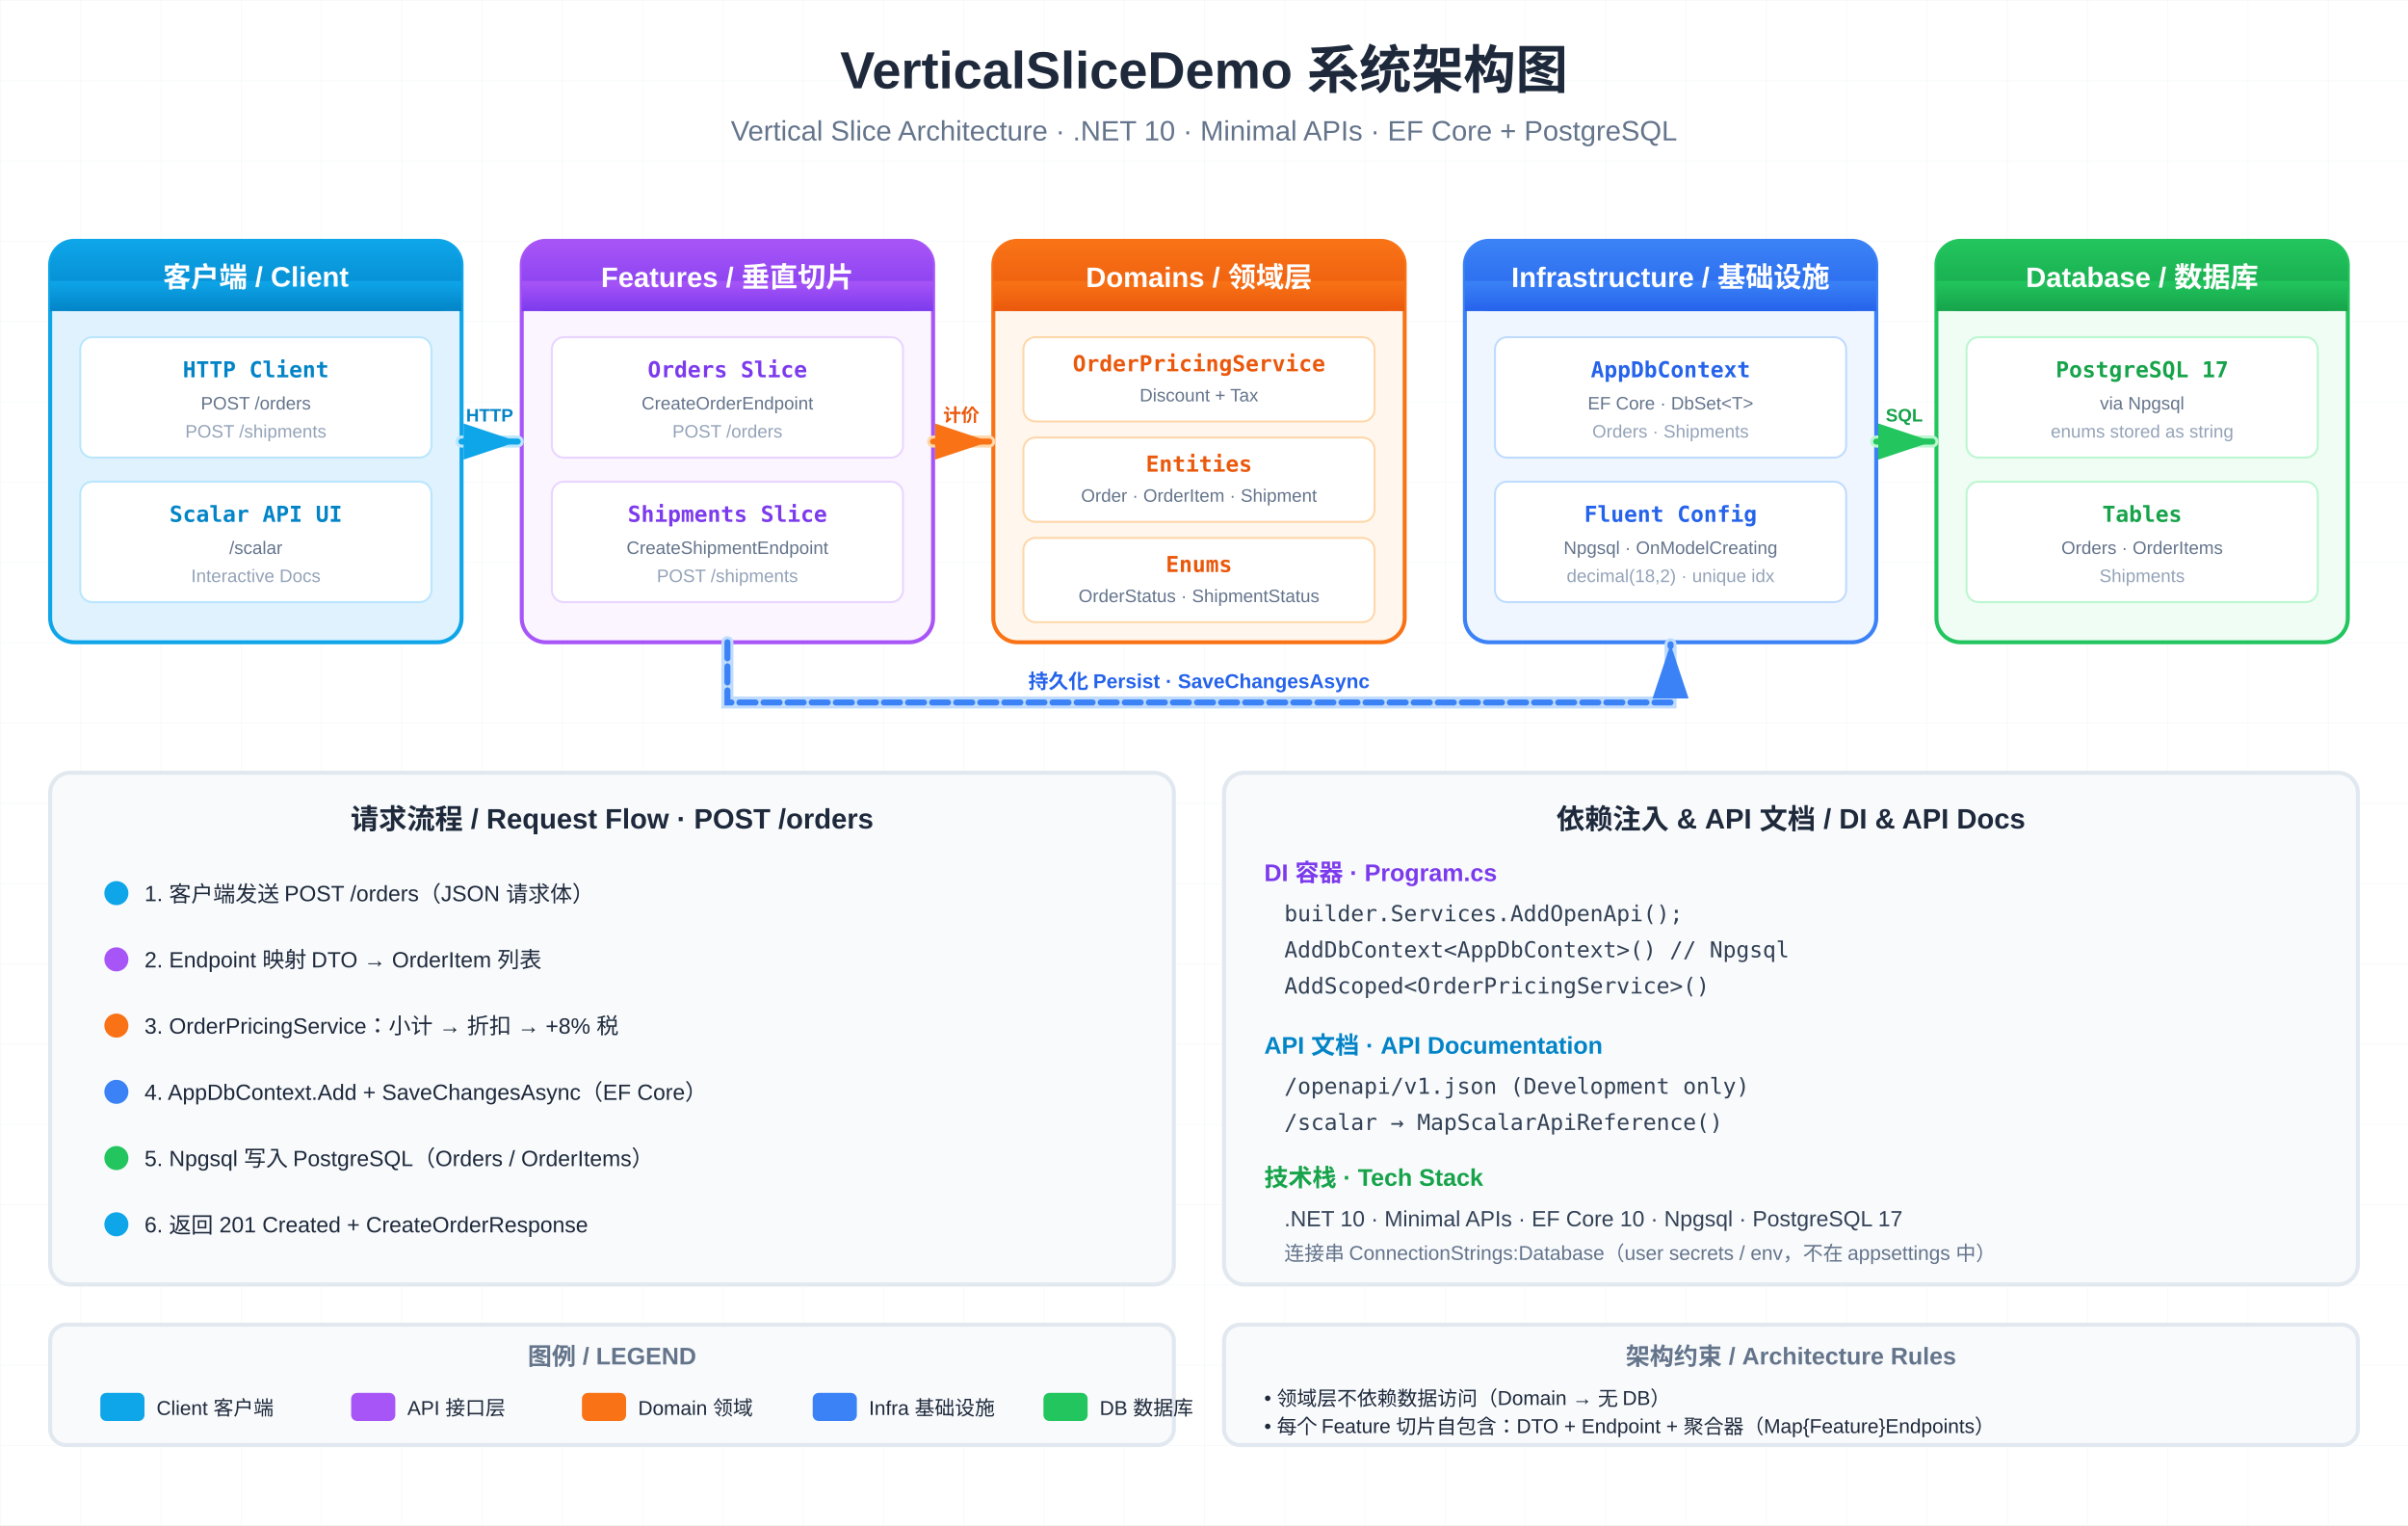
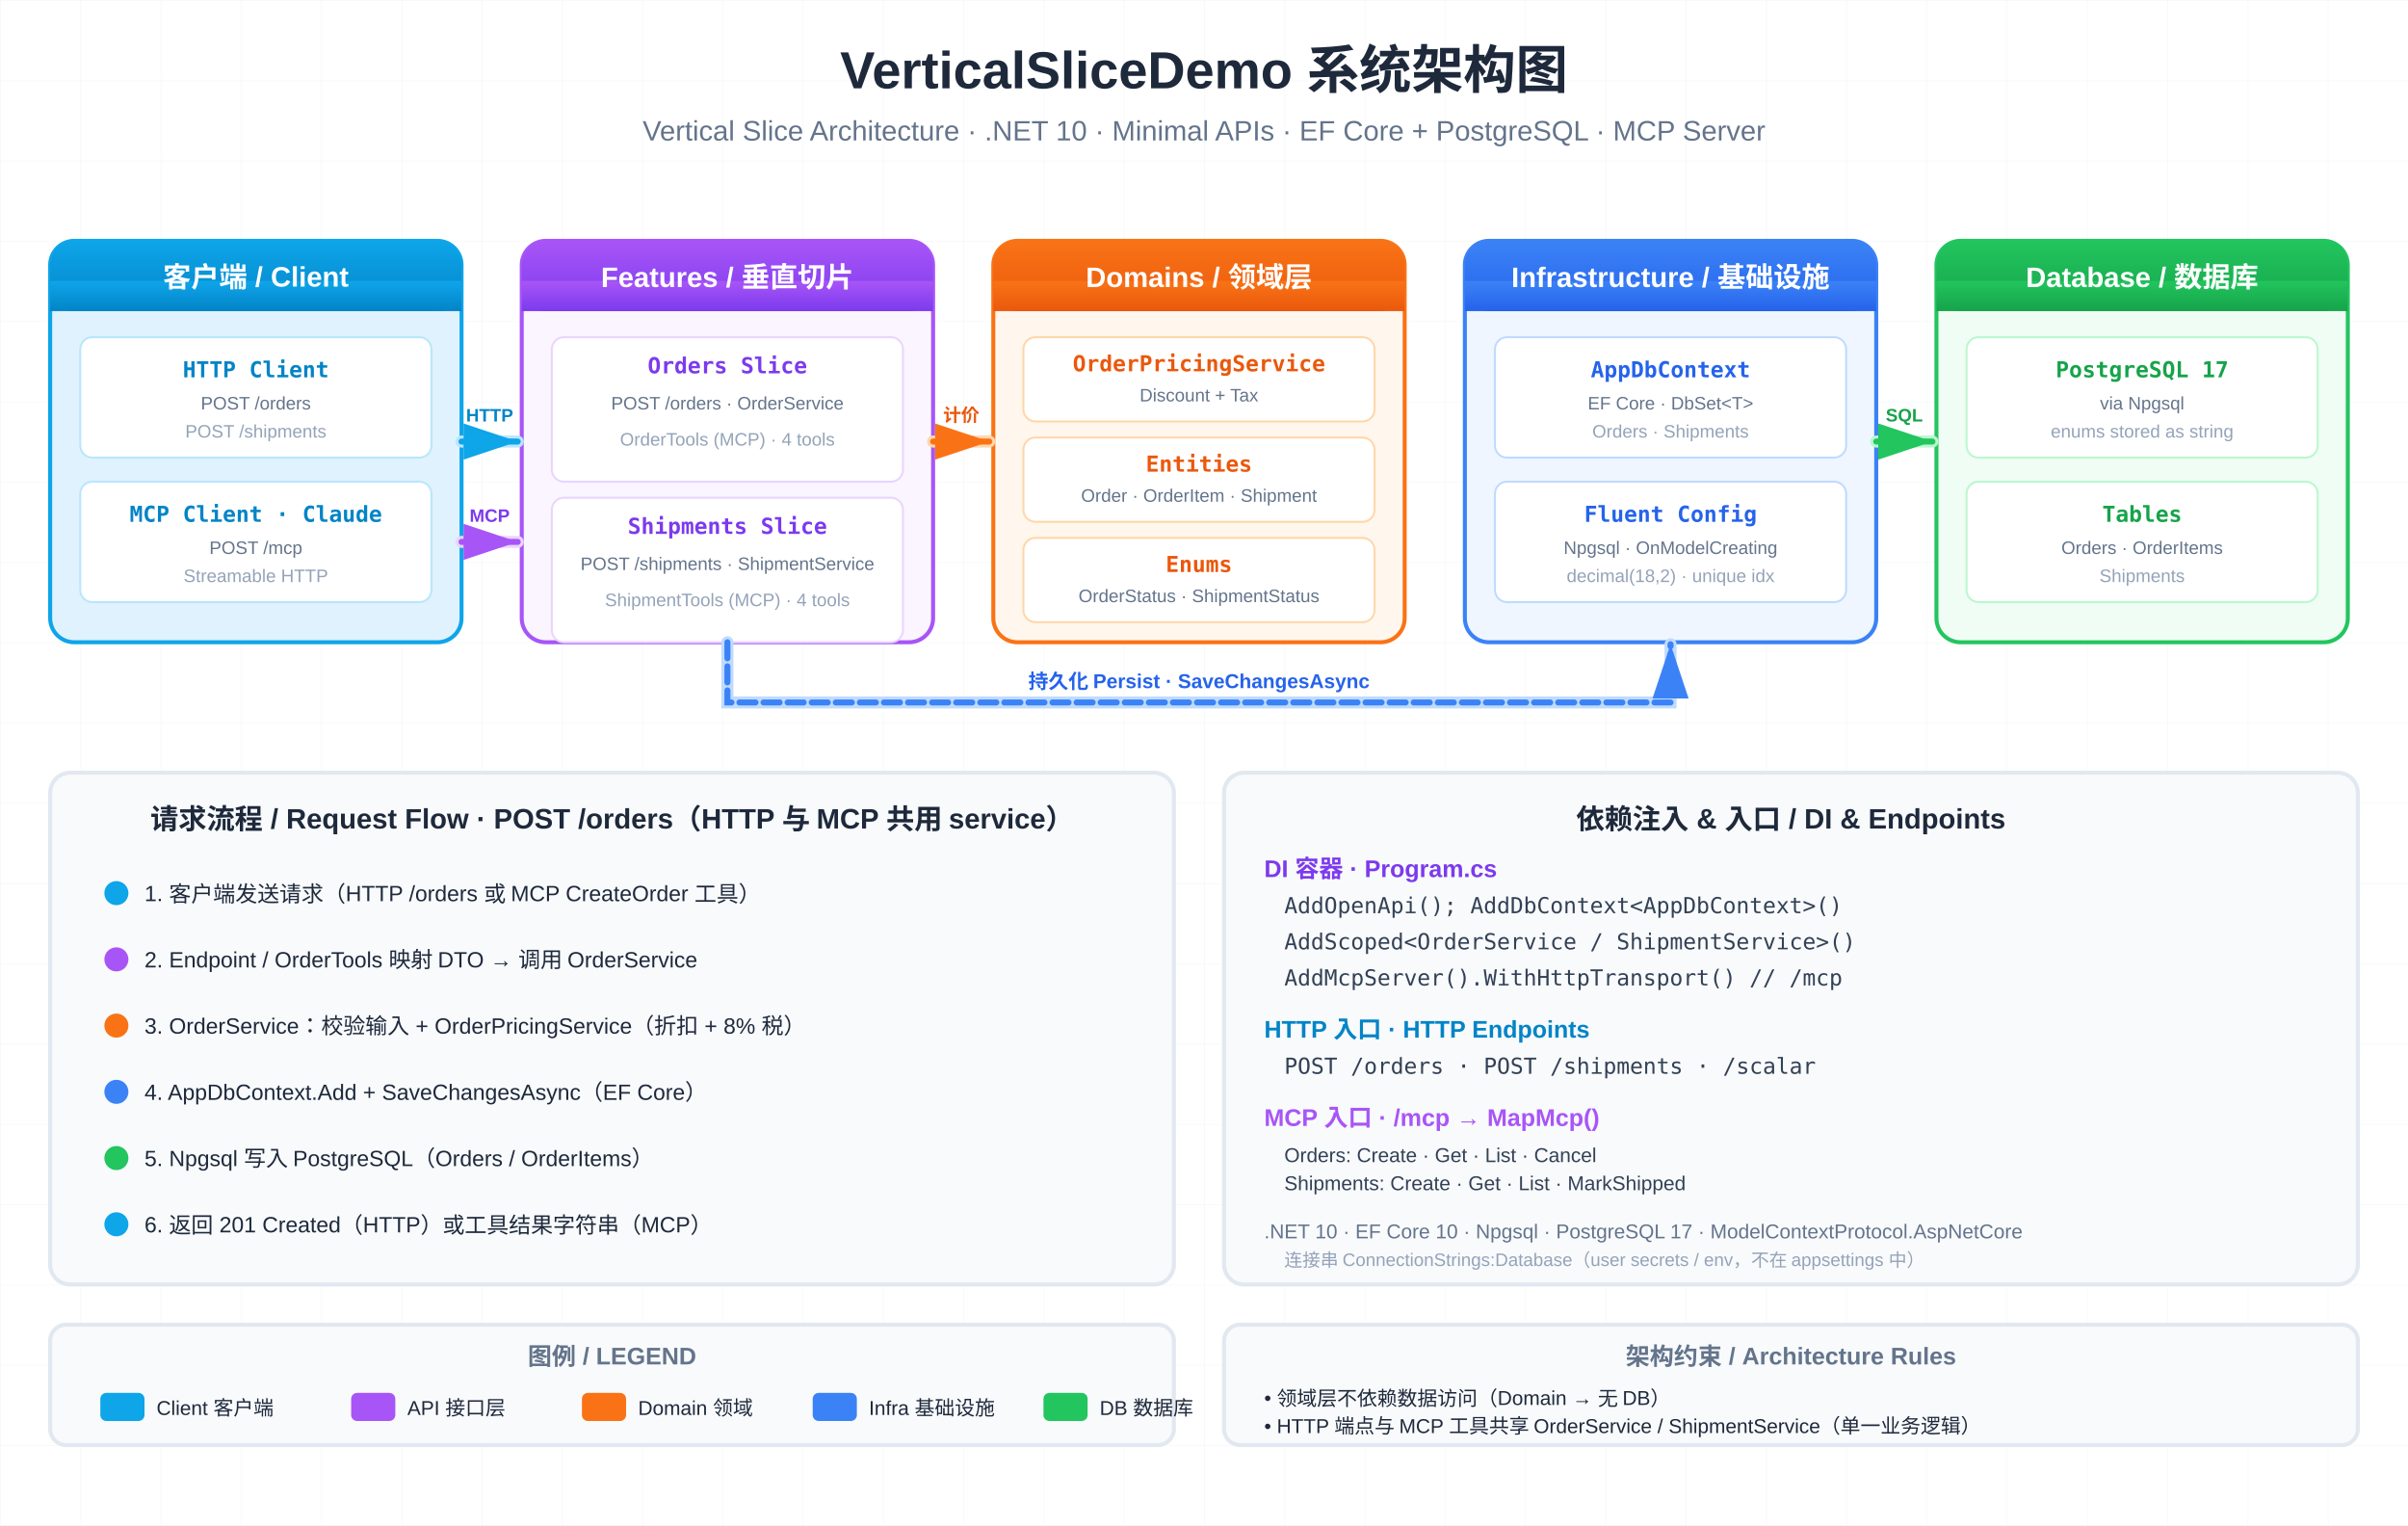
<svg xmlns="http://www.w3.org/2000/svg" viewBox="0 0 1200 760" width="1200" height="760">
  <defs>
    <linearGradient id="greenGradient" x1="0%" y1="0%" x2="0%" y2="100%">
      <stop offset="0%" style="stop-color:#22c55e;stop-opacity:1" />
      <stop offset="100%" style="stop-color:#16a34a;stop-opacity:1" />
    </linearGradient>
    <linearGradient id="orangeGradient" x1="0%" y1="0%" x2="0%" y2="100%">
      <stop offset="0%" style="stop-color:#f97316;stop-opacity:1" />
      <stop offset="100%" style="stop-color:#ea580c;stop-opacity:1" />
    </linearGradient>
    <linearGradient id="blueGradient" x1="0%" y1="0%" x2="0%" y2="100%">
      <stop offset="0%" style="stop-color:#3b82f6;stop-opacity:1" />
      <stop offset="100%" style="stop-color:#2563eb;stop-opacity:1" />
    </linearGradient>
    <linearGradient id="purpleGradient" x1="0%" y1="0%" x2="0%" y2="100%">
      <stop offset="0%" style="stop-color:#a855f7;stop-opacity:1" />
      <stop offset="100%" style="stop-color:#7c3aed;stop-opacity:1" />
    </linearGradient>
    <linearGradient id="skyGradient" x1="0%" y1="0%" x2="0%" y2="100%">
      <stop offset="0%" style="stop-color:#0ea5e9;stop-opacity:1" />
      <stop offset="100%" style="stop-color:#0284c7;stop-opacity:1" />
    </linearGradient>
    <marker id="arrowGreen" markerWidth="10" markerHeight="10" refX="9" refY="3" orient="auto" markerUnits="strokeWidth">
      <path d="M0,0 L0,6 L9,3 z" fill="#22c55e" />
    </marker>
    <marker id="arrowOrange" markerWidth="10" markerHeight="10" refX="9" refY="3" orient="auto" markerUnits="strokeWidth">
      <path d="M0,0 L0,6 L9,3 z" fill="#f97316" />
    </marker>
    <marker id="arrowBlue" markerWidth="10" markerHeight="10" refX="9" refY="3" orient="auto" markerUnits="strokeWidth">
      <path d="M0,0 L0,6 L9,3 z" fill="#3b82f6" />
    </marker>
    <marker id="arrowPurple" markerWidth="10" markerHeight="10" refX="9" refY="3" orient="auto" markerUnits="strokeWidth">
      <path d="M0,0 L0,6 L9,3 z" fill="#a855f7" />
    </marker>
    <marker id="arrowSky" markerWidth="10" markerHeight="10" refX="9" refY="3" orient="auto" markerUnits="strokeWidth">
      <path d="M0,0 L0,6 L9,3 z" fill="#0ea5e9" />
    </marker>
  </defs>
  <style>
    .flow-line-green { stroke-dasharray: 8, 4; animation: dash-flow-green 0.5s linear infinite; }
    .flow-line-orange { stroke-dasharray: 8, 4; animation: dash-flow-orange 0.5s linear infinite; }
    .flow-line-blue { stroke-dasharray: 8, 4; animation: dash-flow-blue 0.5s linear infinite; }
    .flow-line-purple { stroke-dasharray: 8, 4; animation: dash-flow-purple 0.5s linear infinite; }
    .flow-line-sky { stroke-dasharray: 8, 4; animation: dash-flow-sky 0.5s linear infinite; }
    @keyframes dash-flow-green { to { stroke-dashoffset: -12; } }
    @keyframes dash-flow-orange { to { stroke-dashoffset: -12; } }
    @keyframes dash-flow-blue { to { stroke-dashoffset: -12; } }
    @keyframes dash-flow-purple { to { stroke-dashoffset: -12; } }
    @keyframes dash-flow-sky { to { stroke-dashoffset: -12; } }
  </style>
  <rect width="1200" height="760" fill="#ffffff" />
  <g opacity="0.13">
    <pattern id="grid" width="40" height="40" patternUnits="userSpaceOnUse">
      <path d="M 40 0 L 0 0 0 40" fill="none" stroke="#94a3b8" stroke-width="0.5" />
    </pattern>
    <rect width="1200" height="760" fill="url(#grid)" />
  </g>
  <text x="600" y="44" text-anchor="middle" font-family="Arial, sans-serif" font-size="26" font-weight="bold" fill="#1e293b">VerticalSliceDemo 系统架构图</text>
-   <text x="600" y="70" text-anchor="middle" font-family="Arial, sans-serif" font-size="14" fill="#64748b">Vertical Slice Architecture · .NET 10 · Minimal APIs · EF Core + PostgreSQL</text>
+   <text x="600" y="70" text-anchor="middle" font-family="Arial, sans-serif" font-size="14" fill="#64748b">Vertical Slice Architecture · .NET 10 · Minimal APIs · EF Core + PostgreSQL · MCP Server</text>
  <g transform="translate(25,120)">
    <rect x="0" y="0" width="205" height="200" rx="12" fill="#e0f2fe" stroke="#0ea5e9" stroke-width="2" />
    <rect x="0" y="0" width="205" height="35" rx="12" fill="url(#skyGradient)" />
    <rect x="0" y="20" width="205" height="15" fill="url(#skyGradient)" />
    <text x="102.5" y="23" text-anchor="middle" font-family="Arial, sans-serif" font-size="14" font-weight="bold" fill="#ffffff">客户端 / Client</text>
    <g transform="translate(15,48)">
      <rect width="175" height="60" rx="6" fill="#ffffff" stroke="#bae6fd" stroke-width="1" />
      <text x="87.5" y="20" text-anchor="middle" font-family="monospace" font-size="11" font-weight="bold" fill="#0284c7">HTTP Client</text>
      <text x="87.5" y="36" text-anchor="middle" font-family="Arial, sans-serif" font-size="9" fill="#64748b">POST /orders</text>
      <text x="87.5" y="50" text-anchor="middle" font-family="Arial, sans-serif" font-size="9" fill="#94a3b8">POST /shipments</text>
    </g>
    <g transform="translate(15,120)">
      <rect width="175" height="60" rx="6" fill="#ffffff" stroke="#bae6fd" stroke-width="1" />
-       <text x="87.5" y="20" text-anchor="middle" font-family="monospace" font-size="11" font-weight="bold" fill="#0284c7">Scalar API UI</text>
-       <text x="87.5" y="36" text-anchor="middle" font-family="Arial, sans-serif" font-size="9" fill="#64748b">/scalar</text>
-       <text x="87.5" y="50" text-anchor="middle" font-family="Arial, sans-serif" font-size="9" fill="#94a3b8">Interactive Docs</text>
+       <text x="87.5" y="20" text-anchor="middle" font-family="monospace" font-size="11" font-weight="bold" fill="#0284c7">MCP Client · Claude</text>
+       <text x="87.5" y="36" text-anchor="middle" font-family="Arial, sans-serif" font-size="9" fill="#64748b">POST /mcp</text>
+       <text x="87.5" y="50" text-anchor="middle" font-family="Arial, sans-serif" font-size="9" fill="#94a3b8">Streamable HTTP</text>
    </g>
  </g>
  <g transform="translate(260,120)">
    <rect x="0" y="0" width="205" height="200" rx="12" fill="#faf5ff" stroke="#a855f7" stroke-width="2" />
    <rect x="0" y="0" width="205" height="35" rx="12" fill="url(#purpleGradient)" />
    <rect x="0" y="20" width="205" height="15" fill="url(#purpleGradient)" />
    <text x="102.5" y="23" text-anchor="middle" font-family="Arial, sans-serif" font-size="14" font-weight="bold" fill="#ffffff">Features / 垂直切片</text>
    <g transform="translate(15,48)">
-       <rect width="175" height="60" rx="6" fill="#ffffff" stroke="#e9d5ff" stroke-width="1" />
-       <text x="87.5" y="20" text-anchor="middle" font-family="monospace" font-size="11" font-weight="bold" fill="#7c3aed">Orders Slice</text>
-       <text x="87.5" y="36" text-anchor="middle" font-family="Arial, sans-serif" font-size="9" fill="#64748b">CreateOrderEndpoint</text>
-       <text x="87.5" y="50" text-anchor="middle" font-family="Arial, sans-serif" font-size="9" fill="#94a3b8">POST /orders</text>
-     </g>
-     <g transform="translate(15,120)">
-       <rect width="175" height="60" rx="6" fill="#ffffff" stroke="#e9d5ff" stroke-width="1" />
-       <text x="87.5" y="20" text-anchor="middle" font-family="monospace" font-size="11" font-weight="bold" fill="#7c3aed">Shipments Slice</text>
-       <text x="87.5" y="36" text-anchor="middle" font-family="Arial, sans-serif" font-size="9" fill="#64748b">CreateShipmentEndpoint</text>
-       <text x="87.5" y="50" text-anchor="middle" font-family="Arial, sans-serif" font-size="9" fill="#94a3b8">POST /shipments</text>
+       <rect width="175" height="72" rx="6" fill="#ffffff" stroke="#e9d5ff" stroke-width="1" />
+       <text x="87.5" y="18" text-anchor="middle" font-family="monospace" font-size="11" font-weight="bold" fill="#7c3aed">Orders Slice</text>
+       <text x="87.5" y="36" text-anchor="middle" font-family="Arial, sans-serif" font-size="9" fill="#64748b">POST /orders · OrderService</text>
+       <text x="87.5" y="54" text-anchor="middle" font-family="Arial, sans-serif" font-size="9" fill="#94a3b8">OrderTools (MCP) · 4 tools</text>
+     </g>
+     <g transform="translate(15,128)">
+       <rect width="175" height="72" rx="6" fill="#ffffff" stroke="#e9d5ff" stroke-width="1" />
+       <text x="87.5" y="18" text-anchor="middle" font-family="monospace" font-size="11" font-weight="bold" fill="#7c3aed">Shipments Slice</text>
+       <text x="87.5" y="36" text-anchor="middle" font-family="Arial, sans-serif" font-size="9" fill="#64748b">POST /shipments · ShipmentService</text>
+       <text x="87.5" y="54" text-anchor="middle" font-family="Arial, sans-serif" font-size="9" fill="#94a3b8">ShipmentTools (MCP) · 4 tools</text>
    </g>
  </g>
  <g transform="translate(495,120)">
    <rect x="0" y="0" width="205" height="200" rx="12" fill="#fff7ed" stroke="#f97316" stroke-width="2" />
    <rect x="0" y="0" width="205" height="35" rx="12" fill="url(#orangeGradient)" />
    <rect x="0" y="20" width="205" height="15" fill="url(#orangeGradient)" />
    <text x="102.5" y="23" text-anchor="middle" font-family="Arial, sans-serif" font-size="14" font-weight="bold" fill="#ffffff">Domains / 领域层</text>
    <g transform="translate(15,48)">
      <rect width="175" height="42" rx="6" fill="#ffffff" stroke="#fed7aa" stroke-width="1" />
      <text x="87.5" y="17" text-anchor="middle" font-family="monospace" font-size="11" font-weight="bold" fill="#ea580c">OrderPricingService</text>
      <text x="87.5" y="32" text-anchor="middle" font-family="Arial, sans-serif" font-size="9" fill="#64748b">Discount + Tax</text>
    </g>
    <g transform="translate(15,98)">
      <rect width="175" height="42" rx="6" fill="#ffffff" stroke="#fed7aa" stroke-width="1" />
      <text x="87.5" y="17" text-anchor="middle" font-family="monospace" font-size="11" font-weight="bold" fill="#ea580c">Entities</text>
      <text x="87.5" y="32" text-anchor="middle" font-family="Arial, sans-serif" font-size="9" fill="#64748b">Order · OrderItem · Shipment</text>
    </g>
    <g transform="translate(15,148)">
      <rect width="175" height="42" rx="6" fill="#ffffff" stroke="#fed7aa" stroke-width="1" />
      <text x="87.5" y="17" text-anchor="middle" font-family="monospace" font-size="11" font-weight="bold" fill="#ea580c">Enums</text>
      <text x="87.5" y="32" text-anchor="middle" font-family="Arial, sans-serif" font-size="9" fill="#64748b">OrderStatus · ShipmentStatus</text>
    </g>
  </g>
  <g transform="translate(730,120)">
    <rect x="0" y="0" width="205" height="200" rx="12" fill="#eff6ff" stroke="#3b82f6" stroke-width="2" />
    <rect x="0" y="0" width="205" height="35" rx="12" fill="url(#blueGradient)" />
    <rect x="0" y="20" width="205" height="15" fill="url(#blueGradient)" />
    <text x="102.5" y="23" text-anchor="middle" font-family="Arial, sans-serif" font-size="14" font-weight="bold" fill="#ffffff">Infrastructure / 基础设施</text>
    <g transform="translate(15,48)">
      <rect width="175" height="60" rx="6" fill="#ffffff" stroke="#bfdbfe" stroke-width="1" />
      <text x="87.5" y="20" text-anchor="middle" font-family="monospace" font-size="11" font-weight="bold" fill="#2563eb">AppDbContext</text>
      <text x="87.5" y="36" text-anchor="middle" font-family="Arial, sans-serif" font-size="9" fill="#64748b">EF Core · DbSet&lt;T&gt;</text>
      <text x="87.5" y="50" text-anchor="middle" font-family="Arial, sans-serif" font-size="9" fill="#94a3b8">Orders · Shipments</text>
    </g>
    <g transform="translate(15,120)">
      <rect width="175" height="60" rx="6" fill="#ffffff" stroke="#bfdbfe" stroke-width="1" />
      <text x="87.5" y="20" text-anchor="middle" font-family="monospace" font-size="11" font-weight="bold" fill="#2563eb">Fluent Config</text>
      <text x="87.5" y="36" text-anchor="middle" font-family="Arial, sans-serif" font-size="9" fill="#64748b">Npgsql · OnModelCreating</text>
      <text x="87.5" y="50" text-anchor="middle" font-family="Arial, sans-serif" font-size="9" fill="#94a3b8">decimal(18,2) · unique idx</text>
    </g>
  </g>
  <g transform="translate(965,120)">
    <rect x="0" y="0" width="205" height="200" rx="12" fill="#f0fdf4" stroke="#22c55e" stroke-width="2" />
    <rect x="0" y="0" width="205" height="35" rx="12" fill="url(#greenGradient)" />
    <rect x="0" y="20" width="205" height="15" fill="url(#greenGradient)" />
    <text x="102.5" y="23" text-anchor="middle" font-family="Arial, sans-serif" font-size="14" font-weight="bold" fill="#ffffff">Database / 数据库</text>
    <g transform="translate(15,48)">
      <rect width="175" height="60" rx="6" fill="#ffffff" stroke="#bbf7d0" stroke-width="1" />
      <text x="87.5" y="20" text-anchor="middle" font-family="monospace" font-size="11" font-weight="bold" fill="#16a34a">PostgreSQL 17</text>
      <text x="87.5" y="36" text-anchor="middle" font-family="Arial, sans-serif" font-size="9" fill="#64748b">via Npgsql</text>
      <text x="87.5" y="50" text-anchor="middle" font-family="Arial, sans-serif" font-size="9" fill="#94a3b8">enums stored as string</text>
    </g>
    <g transform="translate(15,120)">
      <rect width="175" height="60" rx="6" fill="#ffffff" stroke="#bbf7d0" stroke-width="1" />
      <text x="87.5" y="20" text-anchor="middle" font-family="monospace" font-size="11" font-weight="bold" fill="#16a34a">Tables</text>
      <text x="87.5" y="36" text-anchor="middle" font-family="Arial, sans-serif" font-size="9" fill="#64748b">Orders · OrderItems</text>
      <text x="87.5" y="50" text-anchor="middle" font-family="Arial, sans-serif" font-size="9" fill="#94a3b8">Shipments</text>
    </g>
  </g>
  <path d="M230 220 L258 220" stroke="#bae6fd" stroke-width="6" fill="none" stroke-linecap="round" />
  <path d="M230 220 L258 220" class="flow-line-sky" stroke="#0ea5e9" stroke-width="3" fill="none" marker-end="url(#arrowSky)" stroke-linecap="round" />
  <text x="244" y="210" text-anchor="middle" font-family="Arial, sans-serif" font-size="9" font-weight="bold" fill="#0284c7">HTTP</text>
+   <path d="M230 270 L258 270" stroke="#e9d5ff" stroke-width="6" fill="none" stroke-linecap="round" />
+   <path d="M230 270 L258 270" class="flow-line-purple" stroke="#a855f7" stroke-width="3" fill="none" marker-end="url(#arrowPurple)" stroke-linecap="round" />
+   <text x="244" y="260" text-anchor="middle" font-family="Arial, sans-serif" font-size="9" font-weight="bold" fill="#7c3aed">MCP</text>
  <path d="M465 220 L493 220" stroke="#fed7aa" stroke-width="6" fill="none" stroke-linecap="round" />
  <path d="M465 220 L493 220" class="flow-line-orange" stroke="#f97316" stroke-width="3" fill="none" marker-end="url(#arrowOrange)" stroke-linecap="round" />
  <text x="479" y="210" text-anchor="middle" font-family="Arial, sans-serif" font-size="9" font-weight="bold" fill="#ea580c">计价</text>
  <path d="M362.5 320 L362.5 350 L832.5 350 L832.5 321" stroke="#bfdbfe" stroke-width="6" fill="none" stroke-linecap="round" />
  <path d="M362.5 320 L362.5 350 L832.5 350 L832.5 321" class="flow-line-blue" stroke="#3b82f6" stroke-width="3" fill="none" marker-end="url(#arrowBlue)" stroke-linecap="round" />
  <text x="597.5" y="343" text-anchor="middle" font-family="Arial, sans-serif" font-size="10" font-weight="bold" fill="#2563eb">持久化 Persist · SaveChangesAsync</text>
  <path d="M935 220 L963 220" stroke="#bbf7d0" stroke-width="6" fill="none" stroke-linecap="round" />
  <path d="M935 220 L963 220" class="flow-line-green" stroke="#22c55e" stroke-width="3" fill="none" marker-end="url(#arrowGreen)" stroke-linecap="round" />
  <text x="949" y="210" text-anchor="middle" font-family="Arial, sans-serif" font-size="9" font-weight="bold" fill="#16a34a">SQL</text>
  <g transform="translate(25,385)">
    <rect x="0" y="0" width="560" height="255" rx="10" fill="#f8fafc" stroke="#e2e8f0" stroke-width="2" />
-     <text x="280" y="28" text-anchor="middle" font-family="Arial, sans-serif" font-size="14" font-weight="bold" fill="#1e293b">请求流程 / Request Flow · POST /orders</text>
+     <text x="280" y="28" text-anchor="middle" font-family="Arial, sans-serif" font-size="14" font-weight="bold" fill="#1e293b">请求流程 / Request Flow · POST /orders（HTTP 与 MCP 共用 service）</text>
    <g transform="translate(25,52)">
      <circle cx="8" cy="8" r="6" fill="#0ea5e9" />
-       <text x="22" y="12" font-family="Arial, sans-serif" font-size="11" fill="#1e293b">1. 客户端发送 POST /orders（JSON 请求体）</text>
+       <text x="22" y="12" font-family="Arial, sans-serif" font-size="11" fill="#1e293b">1. 客户端发送请求（HTTP /orders 或 MCP CreateOrder 工具）</text>
    </g>
    <g transform="translate(25,85)">
      <circle cx="8" cy="8" r="6" fill="#a855f7" />
-       <text x="22" y="12" font-family="Arial, sans-serif" font-size="11" fill="#1e293b">2. Endpoint 映射 DTO → OrderItem 列表</text>
+       <text x="22" y="12" font-family="Arial, sans-serif" font-size="11" fill="#1e293b">2. Endpoint / OrderTools 映射 DTO → 调用 OrderService</text>
    </g>
    <g transform="translate(25,118)">
      <circle cx="8" cy="8" r="6" fill="#f97316" />
-       <text x="22" y="12" font-family="Arial, sans-serif" font-size="11" fill="#1e293b">3. OrderPricingService：小计 → 折扣 → +8% 税</text>
+       <text x="22" y="12" font-family="Arial, sans-serif" font-size="11" fill="#1e293b">3. OrderService：校验输入 + OrderPricingService（折扣 + 8% 税）</text>
    </g>
    <g transform="translate(25,151)">
      <circle cx="8" cy="8" r="6" fill="#3b82f6" />
      <text x="22" y="12" font-family="Arial, sans-serif" font-size="11" fill="#1e293b">4. AppDbContext.Add + SaveChangesAsync（EF Core）</text>
    </g>
    <g transform="translate(25,184)">
      <circle cx="8" cy="8" r="6" fill="#22c55e" />
      <text x="22" y="12" font-family="Arial, sans-serif" font-size="11" fill="#1e293b">5. Npgsql 写入 PostgreSQL（Orders / OrderItems）</text>
    </g>
    <g transform="translate(25,217)">
      <circle cx="8" cy="8" r="6" fill="#0ea5e9" />
-       <text x="22" y="12" font-family="Arial, sans-serif" font-size="11" fill="#1e293b">6. 返回 201 Created + CreateOrderResponse</text>
+       <text x="22" y="12" font-family="Arial, sans-serif" font-size="11" fill="#1e293b">6. 返回 201 Created（HTTP）或工具结果字符串（MCP）</text>
    </g>
  </g>
  <g transform="translate(610,385)">
    <rect x="0" y="0" width="565" height="255" rx="10" fill="#f8fafc" stroke="#e2e8f0" stroke-width="2" />
-     <text x="282.5" y="28" text-anchor="middle" font-family="Arial, sans-serif" font-size="14" font-weight="bold" fill="#1e293b">依赖注入 &amp; API 文档 / DI &amp; API Docs</text>
-     <text x="20" y="54" font-family="Arial, sans-serif" font-size="12" font-weight="bold" fill="#7c3aed">DI 容器 · Program.cs</text>
-     <text x="30" y="74" font-family="monospace" font-size="11" fill="#334155">builder.Services.AddOpenApi();</text>
-     <text x="30" y="92" font-family="monospace" font-size="11" fill="#334155">AddDbContext&lt;AppDbContext&gt;()  // Npgsql</text>
-     <text x="30" y="110" font-family="monospace" font-size="11" fill="#334155">AddScoped&lt;OrderPricingService&gt;()</text>
-     <text x="20" y="140" font-family="Arial, sans-serif" font-size="12" font-weight="bold" fill="#0284c7">API 文档 · API Documentation</text>
-     <text x="30" y="160" font-family="monospace" font-size="11" fill="#334155">/openapi/v1.json  (Development only)</text>
-     <text x="30" y="178" font-family="monospace" font-size="11" fill="#334155">/scalar  →  MapScalarApiReference()</text>
-     <text x="20" y="206" font-family="Arial, sans-serif" font-size="12" font-weight="bold" fill="#16a34a">技术栈 · Tech Stack</text>
-     <text x="30" y="226" font-family="Arial, sans-serif" font-size="11" fill="#334155">.NET 10 · Minimal APIs · EF Core 10 · Npgsql · PostgreSQL 17</text>
-     <text x="30" y="243" font-family="Arial, sans-serif" font-size="10" fill="#64748b">连接串 ConnectionStrings:Database（user secrets / env，不在 appsettings 中）</text>
+     <text x="282.5" y="28" text-anchor="middle" font-family="Arial, sans-serif" font-size="14" font-weight="bold" fill="#1e293b">依赖注入 &amp; 入口 / DI &amp; Endpoints</text>
+     <text x="20" y="52" font-family="Arial, sans-serif" font-size="12" font-weight="bold" fill="#7c3aed">DI 容器 · Program.cs</text>
+     <text x="30" y="70" font-family="monospace" font-size="11" fill="#334155">AddOpenApi();  AddDbContext&lt;AppDbContext&gt;()</text>
+     <text x="30" y="88" font-family="monospace" font-size="11" fill="#334155">AddScoped&lt;OrderService / ShipmentService&gt;()</text>
+     <text x="30" y="106" font-family="monospace" font-size="11" fill="#334155">AddMcpServer().WithHttpTransport()  // /mcp</text>
+     <text x="20" y="132" font-family="Arial, sans-serif" font-size="12" font-weight="bold" fill="#0284c7">HTTP 入口 · HTTP Endpoints</text>
+     <text x="30" y="150" font-family="monospace" font-size="11" fill="#334155">POST /orders · POST /shipments · /scalar</text>
+     <text x="20" y="176" font-family="Arial, sans-serif" font-size="12" font-weight="bold" fill="#a855f7">MCP 入口 · /mcp → MapMcp()</text>
+     <text x="30" y="194" font-family="Arial, sans-serif" font-size="10" fill="#334155">Orders: Create · Get · List · Cancel</text>
+     <text x="30" y="208" font-family="Arial, sans-serif" font-size="10" fill="#334155">Shipments: Create · Get · List · MarkShipped</text>
+     <text x="20" y="232" font-family="Arial, sans-serif" font-size="10" fill="#64748b">.NET 10 · EF Core 10 · Npgsql · PostgreSQL 17 · ModelContextProtocol.AspNetCore</text>
+     <text x="30" y="246" font-family="Arial, sans-serif" font-size="9" fill="#94a3b8">连接串 ConnectionStrings:Database（user secrets / env，不在 appsettings 中）</text>
  </g>
  <g transform="translate(25,660)">
    <rect x="0" y="0" width="560" height="60" rx="8" fill="#f8fafc" stroke="#e2e8f0" stroke-width="2" />
    <text x="280" y="20" text-anchor="middle" font-family="Arial, sans-serif" font-size="12" font-weight="bold" fill="#64748b">图例 / LEGEND</text>
    <rect x="25" y="34" width="22" height="14" rx="3" fill="#0ea5e9" />
    <text x="53" y="45" font-family="Arial, sans-serif" font-size="10" fill="#1e293b">Client 客户端</text>
    <rect x="150" y="34" width="22" height="14" rx="3" fill="#a855f7" />
    <text x="178" y="45" font-family="Arial, sans-serif" font-size="10" fill="#1e293b">API 接口层</text>
    <rect x="265" y="34" width="22" height="14" rx="3" fill="#f97316" />
    <text x="293" y="45" font-family="Arial, sans-serif" font-size="10" fill="#1e293b">Domain 领域</text>
    <rect x="380" y="34" width="22" height="14" rx="3" fill="#3b82f6" />
    <text x="408" y="45" font-family="Arial, sans-serif" font-size="10" fill="#1e293b">Infra 基础设施</text>
    <rect x="495" y="34" width="22" height="14" rx="3" fill="#22c55e" />
    <text x="523" y="45" font-family="Arial, sans-serif" font-size="10" fill="#1e293b">DB 数据库</text>
  </g>
  <g transform="translate(610,660)">
    <rect x="0" y="0" width="565" height="60" rx="8" fill="#f8fafc" stroke="#e2e8f0" stroke-width="2" />
    <text x="282.5" y="20" text-anchor="middle" font-family="Arial, sans-serif" font-size="12" font-weight="bold" fill="#64748b">架构约束 / Architecture Rules</text>
    <text x="20" y="40" font-family="Arial, sans-serif" font-size="10" fill="#1e293b">• 领域层不依赖数据访问（Domain → 无 DB）</text>
-     <text x="20" y="54" font-family="Arial, sans-serif" font-size="10" fill="#1e293b">• 每个 Feature 切片自包含：DTO + Endpoint + 聚合器（Map{Feature}Endpoints）</text>
+     <text x="20" y="54" font-family="Arial, sans-serif" font-size="10" fill="#1e293b">• HTTP 端点与 MCP 工具共享 OrderService / ShipmentService（单一业务逻辑）</text>
  </g>
</svg>
